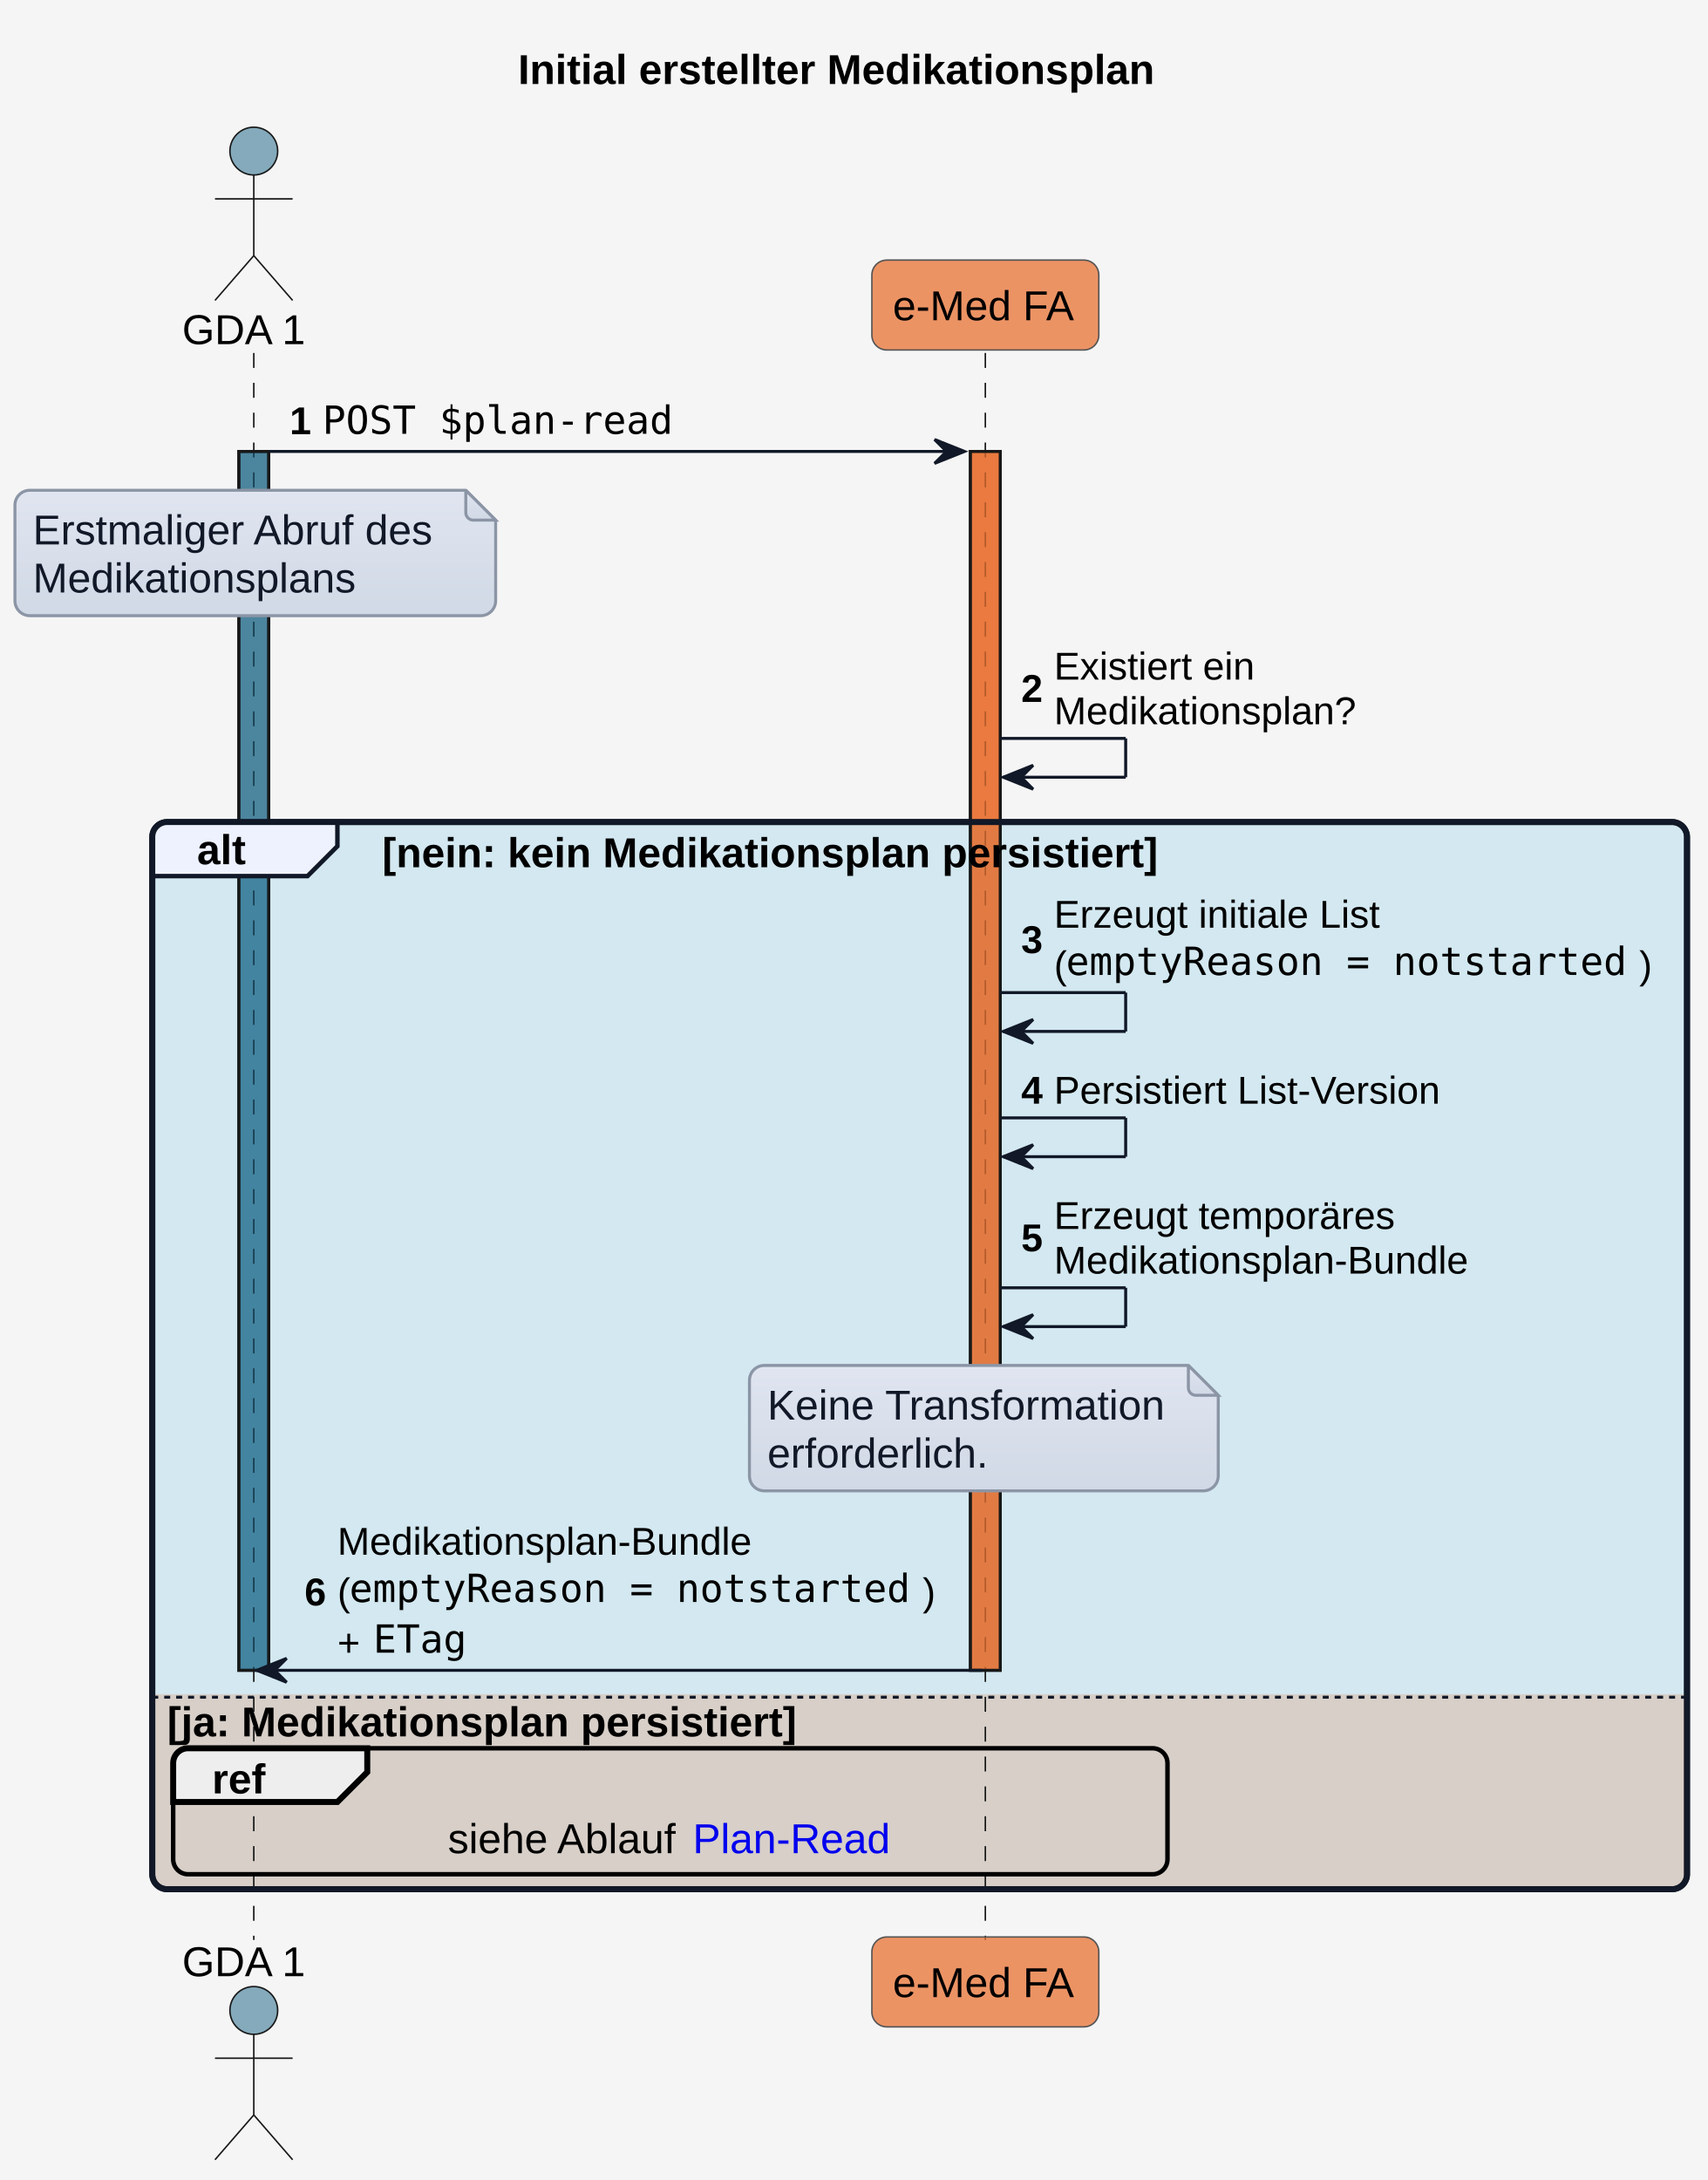
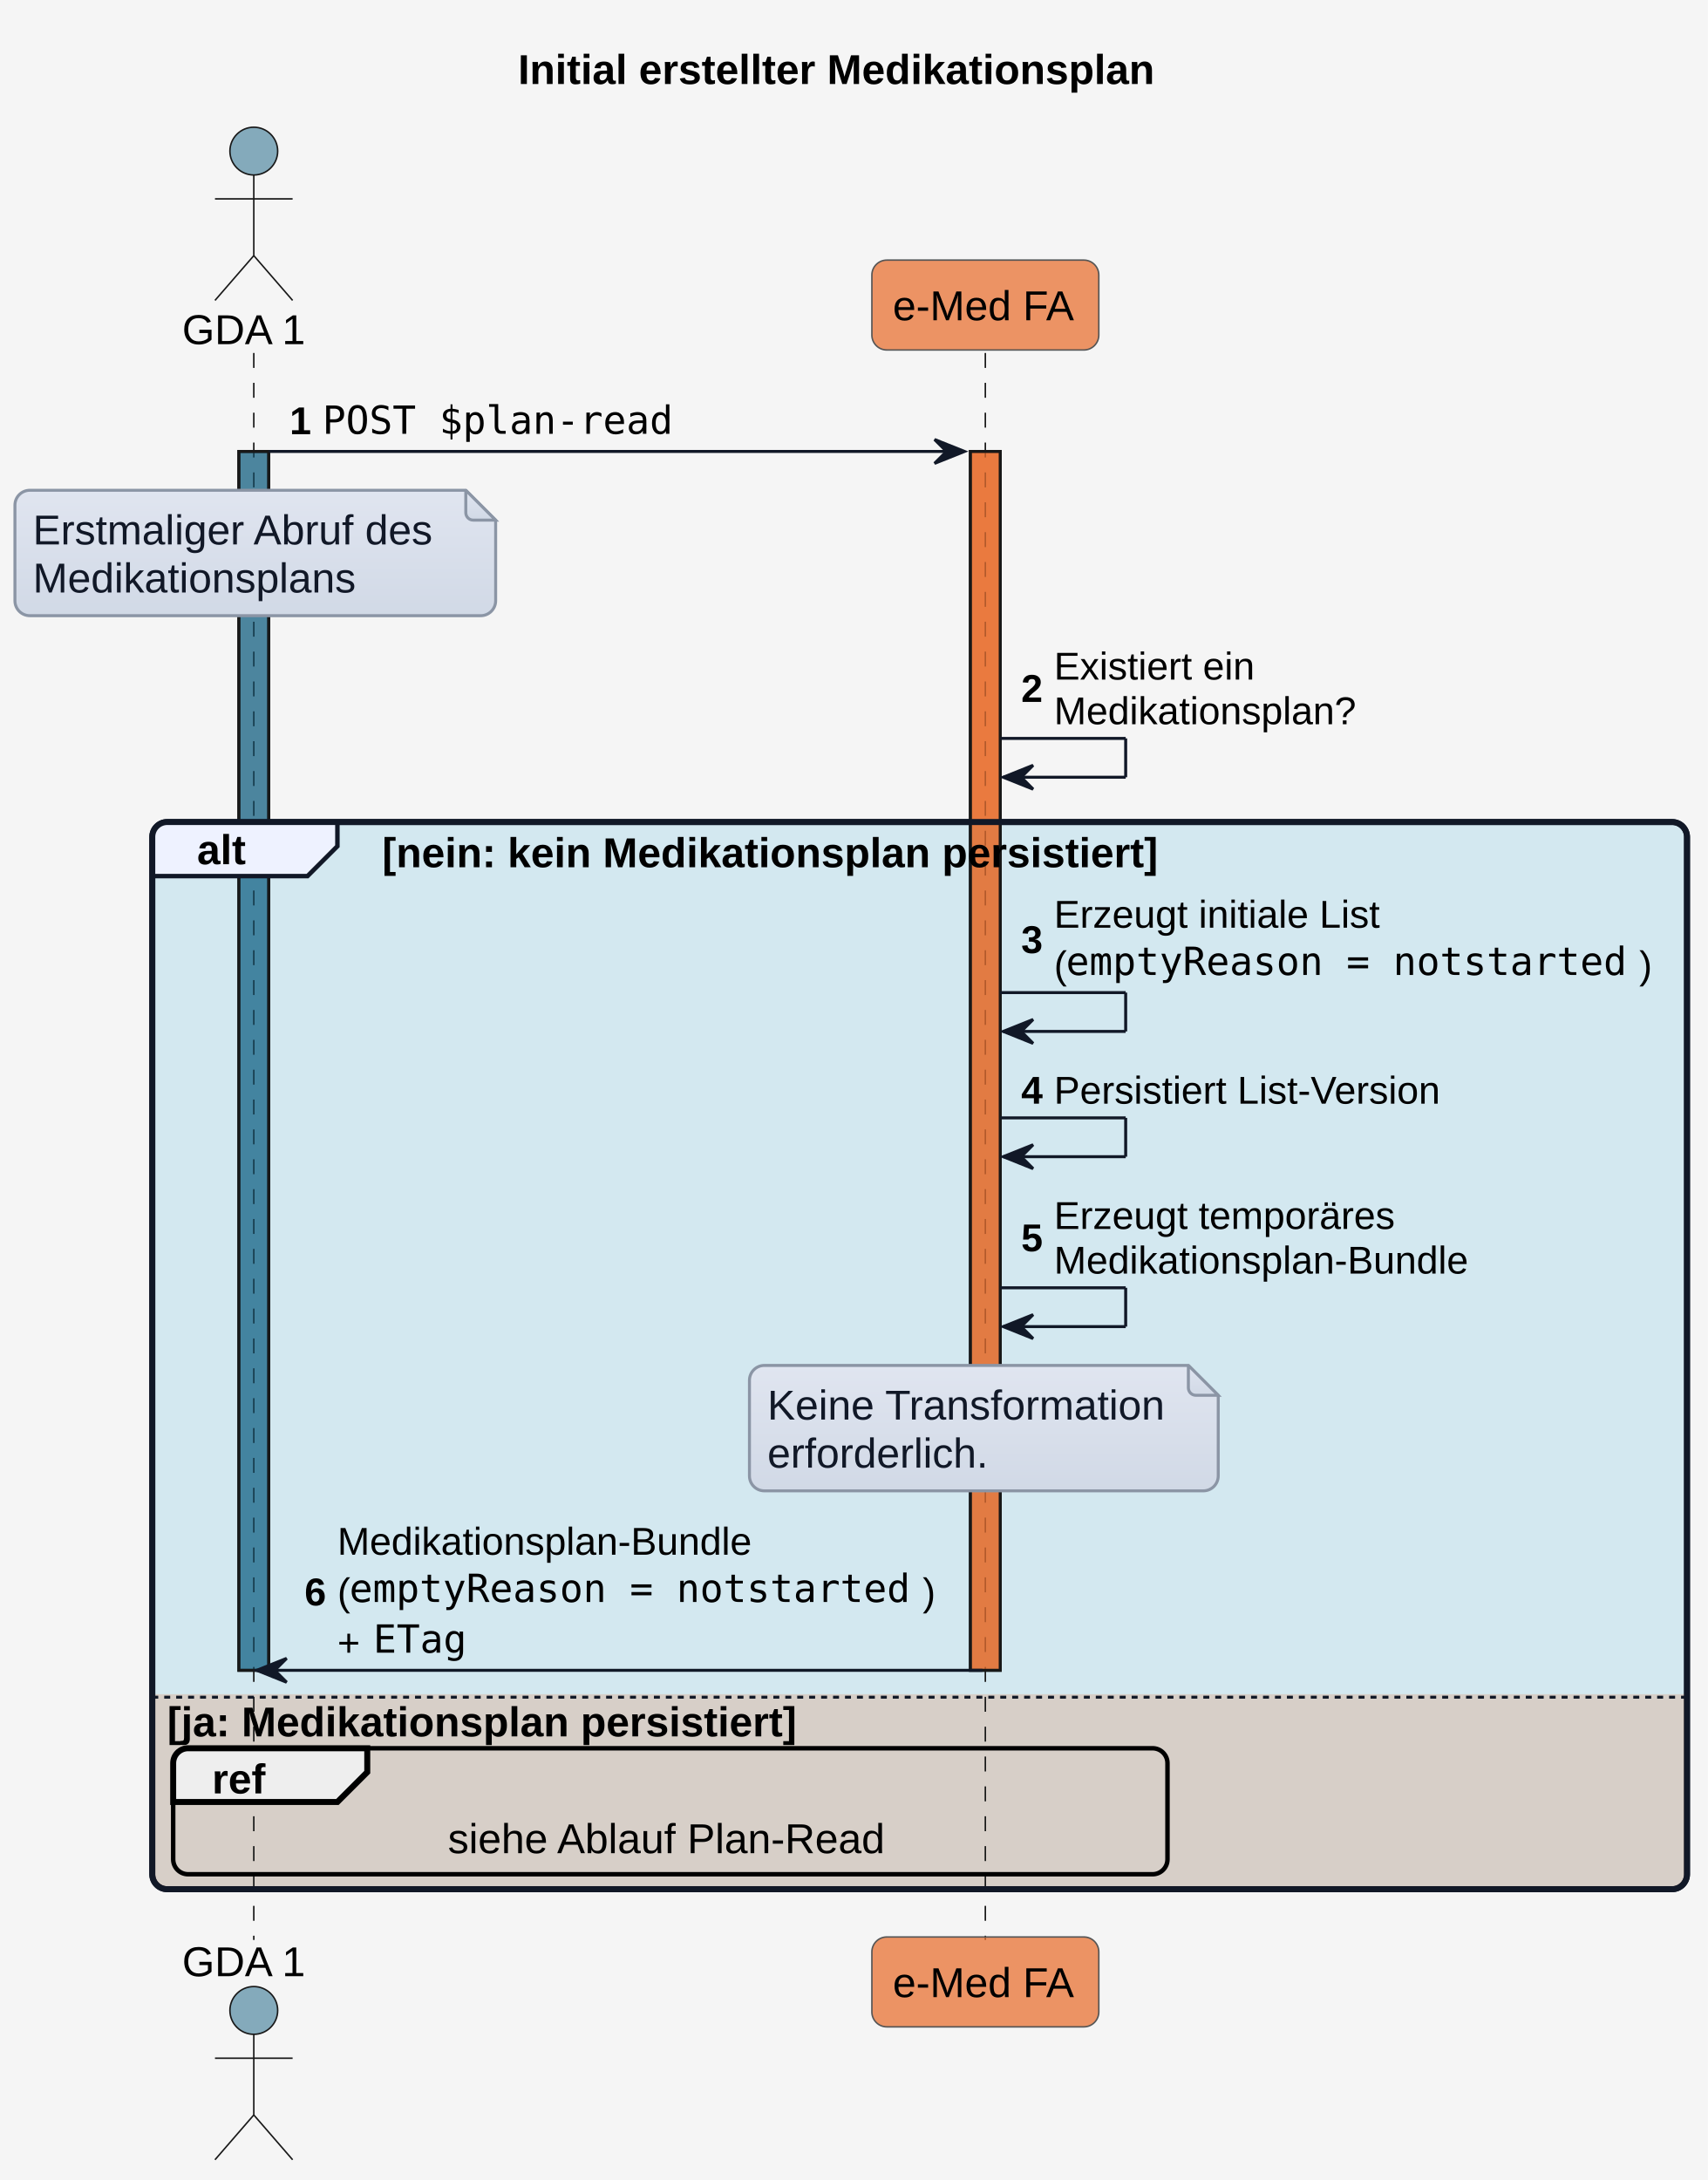
- <svg xmlns="http://www.w3.org/2000/svg" xmlns:xlink="http://www.w3.org/1999/xlink" contentStyleType="text/css" height="730px" preserveAspectRatio="none" style="width:572px;height:730px;background:#F5F5F5;" version="1.1" viewBox="0 0 572 730" width="572px" zoomAndPan="magnify">
+ <svg xmlns="http://www.w3.org/2000/svg" contentStyleType="text/css" height="730px" preserveAspectRatio="none" style="width:572px;height:730px;background:#F5F5F5;" version="1.1" viewBox="0 0 572 730" width="572px" zoomAndPan="magnify">
  <defs>
-     <linearGradient id="gg942fhdel3kd0" x1="50%" x2="50%" y1="0%" y2="100%">
+     <linearGradient id="g10doby6pqwkzy0" x1="50%" x2="50%" y1="0%" y2="100%">
      <stop offset="0%" stop-color="#E0E5F0" />
      <stop offset="100%" stop-color="#D1D9E6" />
    </linearGradient>
  </defs>
  <g>
    <rect fill="#F5F5F5" height="730" style="stroke:none;stroke-width:1.0;" width="572" x="0" y="0" />
    <text fill="#000000" font-family="Arial" font-size="14" font-weight="bold" lengthAdjust="spacing" textLength="227" x="173.5" y="28.132">Initial erstellter Medikationsplan</text>
    <rect fill="#156082" fill-opacity="0.502" height="408.154" style="stroke:#181818;stroke-width:1.0;" width="10" x="80" y="151.171" />
    <rect fill="#E97232" fill-opacity="0.741" height="408.154" style="stroke:#181818;stroke-width:1.0;" width="10" x="325" y="151.171" />
    <rect fill="#0F9ED5" fill-opacity="0.145" height="357.355" rx="5" ry="5" style="stroke:#111827;stroke-width:2.0;" width="514" x="51" y="275.266" />
    <path d="M51,567.325 L565,567.325 L565,627.621 A5,5 0 0 1 560,632.621 L56,632.621 A5,5 0 0 1 51,627.621 L51,567.325 " fill="#E97132" fill-opacity="0.208" style="stroke:none;stroke-width:1.0;" />
    <line style="stroke:#181818;stroke-width:0.5;stroke-dasharray:5.0,5.0;" x1="85" x2="85" y1="118.197" y2="649.621" />
    <line style="stroke:#181818;stroke-width:0.5;stroke-dasharray:5.0,5.0;" x1="330" x2="330" y1="118.197" y2="649.621" />
    <text fill="#000000" font-family="Arial" font-size="14" lengthAdjust="spacing" textLength="42" x="61" y="115.231">GDA 1</text>
    <ellipse cx="85" cy="50.599" fill="#156082" fill-opacity="0.502" rx="8" ry="8" style="stroke:#181818;stroke-width:0.5;" />
    <path d="M85,58.599 L85,85.599 M72,66.599 L98,66.599 M85,85.599 L72,100.599 M85,85.599 L98,100.599 " fill="none" style="stroke:#181818;stroke-width:0.5;" />
    <text fill="#000000" font-family="Arial" font-size="14" lengthAdjust="spacing" textLength="42" x="61" y="661.752">GDA 1</text>
    <ellipse cx="85" cy="673.219" fill="#156082" fill-opacity="0.502" rx="8" ry="8" style="stroke:#181818;stroke-width:0.5;" />
    <path d="M85,681.219 L85,708.219 M72,689.219 L98,689.219 M85,708.219 L72,723.219 M85,708.219 L98,723.219 " fill="none" style="stroke:#181818;stroke-width:0.5;" />
    <rect fill="#E97232" fill-opacity="0.741" height="30.099" rx="5" ry="5" style="stroke:#555555;stroke-width:0.5;" width="76" x="292" y="87.099" />
    <text fill="#000000" font-family="Arial" font-size="14" lengthAdjust="spacing" textLength="62" x="299" y="107.231">e-Med FA</text>
    <rect fill="#E97232" fill-opacity="0.741" height="30.099" rx="5" ry="5" style="stroke:#555555;stroke-width:0.5;" width="76" x="292" y="648.621" />
    <text fill="#000000" font-family="Arial" font-size="14" lengthAdjust="spacing" textLength="62" x="299" y="668.752">e-Med FA</text>
    <rect fill="#156082" fill-opacity="0.502" height="408.154" style="stroke:#181818;stroke-width:1.0;" width="10" x="80" y="151.171" />
    <rect fill="#E97232" fill-opacity="0.741" height="408.154" style="stroke:#181818;stroke-width:1.0;" width="10" x="325" y="151.171" />
    <polygon fill="#111827" points="313,147.171,323,151.171,313,155.171,317,151.171" style="stroke:#111827;stroke-width:1.0;" />
    <line style="stroke:#111827;stroke-width:1.0;" x1="90" x2="319" y1="151.171" y2="151.171" />
    <text fill="#000000" font-family="Arial" font-size="13" font-weight="bold" lengthAdjust="spacing" textLength="7" x="97" y="145.404">1</text>
    <text fill="#000000" font-family="monospace" font-size="13" lengthAdjust="spacing" textLength="120" x="108" y="145.267">POST $plan-read</text>
-     <path d="M5,169.171 L5,201.171 A5,5 0 0 0 10,206.171 L161,206.171 A5,5 0 0 0 166,201.171 L166,174.171 L156,164.171 L10,164.171 A5,5 0 0 0 5,169.171 " fill="url(#gg942fhdel3kd0)" style="stroke:#8B95A5;stroke-width:1.0;" />
-     <path d="M156,164.171 L156,171.671 A2.5,2.5 0 0 0 158.5,174.171 L166,174.171 L156,164.171 " fill="url(#gg942fhdel3kd0)" style="stroke:#8B95A5;stroke-width:1.0;" />
+     <path d="M5,169.171 L5,201.171 A5,5 0 0 0 10,206.171 L161,206.171 A5,5 0 0 0 166,201.171 L166,174.171 L156,164.171 L10,164.171 A5,5 0 0 0 5,169.171 " fill="url(#g10doby6pqwkzy0)" style="stroke:#8B95A5;stroke-width:1.0;" />
+     <path d="M156,164.171 L156,171.671 A2.5,2.5 0 0 0 158.5,174.171 L166,174.171 L156,164.171 " fill="url(#g10doby6pqwkzy0)" style="stroke:#8B95A5;stroke-width:1.0;" />
    <text fill="#111827" font-family="Arial" font-size="14" lengthAdjust="spacing" textLength="136" x="11" y="182.303">Erstmaliger Abruf des</text>
    <text fill="#111827" font-family="Arial" font-size="14" lengthAdjust="spacing" textLength="109" x="11" y="198.401">Medikationsplans</text>
    <line style="stroke:#111827;stroke-width:1.0;" x1="335" x2="377" y1="247.266" y2="247.266" />
    <line style="stroke:#111827;stroke-width:1.0;" x1="377" x2="377" y1="247.266" y2="260.266" />
    <line style="stroke:#111827;stroke-width:1.0;" x1="336" x2="377" y1="260.266" y2="260.266" />
    <polygon fill="#111827" points="346,256.266,336,260.266,346,264.266,342,260.266" style="stroke:#111827;stroke-width:1.0;" />
    <text fill="#000000" font-family="Arial" font-size="13" font-weight="bold" lengthAdjust="spacing" textLength="7" x="342" y="235.036">2</text>
    <text fill="#000000" font-family="Arial" font-size="13" lengthAdjust="spacing" textLength="69" x="353" y="227.562">Existiert ein</text>
    <text fill="#000000" font-family="Arial" font-size="13" lengthAdjust="spacing" textLength="101" x="353" y="242.511">Medikationsplan?</text>
    <path d="M56,275.266 L113,275.266 L113,283.364 L103,293.364 L51,293.364 L51,280.266 A5,5 0 0 1 56,275.266 " fill="#EEF2FF" style="stroke:#111827;stroke-width:1.5;" />
    <rect fill="none" height="357.355" rx="5" ry="5" style="stroke:#111827;stroke-width:2.0;" width="514" x="51" y="275.266" />
    <text fill="#000000" font-family="Arial" font-size="14" font-weight="bold" lengthAdjust="spacing" textLength="17" x="66" y="289.397">alt</text>
    <text fill="#000000" font-family="Arial" font-size="14" font-weight="bold" lengthAdjust="spacing" textLength="276" x="128" y="290.397">[nein: kein Medikationsplan persistiert]</text>
    <line style="stroke:#111827;stroke-width:1.0;" x1="335" x2="377" y1="332.385" y2="332.385" />
    <line style="stroke:#111827;stroke-width:1.0;" x1="377" x2="377" y1="332.385" y2="345.385" />
    <line style="stroke:#111827;stroke-width:1.0;" x1="336" x2="377" y1="345.385" y2="345.385" />
    <polygon fill="#111827" points="346,341.385,336,345.385,346,349.385,342,345.385" style="stroke:#111827;stroke-width:1.0;" />
    <text fill="#000000" font-family="Arial" font-size="13" font-weight="bold" lengthAdjust="spacing" textLength="7" x="342" y="319.144">3</text>
    <text fill="#000000" font-family="Arial" font-size="13" lengthAdjust="spacing" textLength="111" x="353" y="310.657">Erzeugt initiale List</text>
    <text fill="#000000" font-family="Arial" font-size="13" lengthAdjust="spacing" textLength="4" x="353" y="327.63">(</text>
    <text fill="#000000" font-family="monospace" font-size="13" lengthAdjust="spacing" textLength="192" x="357" y="326.481">emptyReason = notstarted</text>
    <text fill="#000000" font-family="Arial" font-size="13" lengthAdjust="spacing" textLength="4" x="549" y="327.63">)</text>
    <line style="stroke:#111827;stroke-width:1.0;" x1="335" x2="377" y1="374.334" y2="374.334" />
    <line style="stroke:#111827;stroke-width:1.0;" x1="377" x2="377" y1="374.334" y2="387.334" />
    <line style="stroke:#111827;stroke-width:1.0;" x1="336" x2="377" y1="387.334" y2="387.334" />
    <polygon fill="#111827" points="346,383.334,336,387.334,346,391.334,342,387.334" style="stroke:#111827;stroke-width:1.0;" />
    <text fill="#000000" font-family="Arial" font-size="13" font-weight="bold" lengthAdjust="spacing" textLength="7" x="342" y="369.579">4</text>
    <text fill="#000000" font-family="Arial" font-size="13" lengthAdjust="spacing" textLength="132" x="353" y="369.579">Persistiert List-Version</text>
    <line style="stroke:#111827;stroke-width:1.0;" x1="335" x2="377" y1="431.231" y2="431.231" />
    <line style="stroke:#111827;stroke-width:1.0;" x1="377" x2="377" y1="431.231" y2="444.231" />
    <line style="stroke:#111827;stroke-width:1.0;" x1="336" x2="377" y1="444.231" y2="444.231" />
    <polygon fill="#111827" points="346,440.231,336,444.231,346,448.231,342,444.231" style="stroke:#111827;stroke-width:1.0;" />
    <text fill="#000000" font-family="Arial" font-size="13" font-weight="bold" lengthAdjust="spacing" textLength="7" x="342" y="419.002">5</text>
    <text fill="#000000" font-family="Arial" font-size="13" lengthAdjust="spacing" textLength="114" x="353" y="411.528">Erzeugt temporäres</text>
    <text fill="#000000" font-family="Arial" font-size="13" lengthAdjust="spacing" textLength="138" x="353" y="426.477">Medikationsplan-Bundle</text>
-     <path d="M251,462.231 L251,494.231 A5,5 0 0 0 256,499.231 L403,499.231 A5,5 0 0 0 408,494.231 L408,467.231 L398,457.231 L256,457.231 A5,5 0 0 0 251,462.231 " fill="url(#gg942fhdel3kd0)" style="stroke:#8B95A5;stroke-width:1.0;" />
-     <path d="M398,457.231 L398,464.731 A2.5,2.5 0 0 0 400.5,467.231 L408,467.231 L398,457.231 " fill="url(#gg942fhdel3kd0)" style="stroke:#8B95A5;stroke-width:1.0;" />
+     <path d="M251,462.231 L251,494.231 A5,5 0 0 0 256,499.231 L403,499.231 A5,5 0 0 0 408,494.231 L408,467.231 L398,457.231 L256,457.231 A5,5 0 0 0 251,462.231 " fill="url(#g10doby6pqwkzy0)" style="stroke:#8B95A5;stroke-width:1.0;" />
+     <path d="M398,457.231 L398,464.731 A2.5,2.5 0 0 0 400.5,467.231 L408,467.231 L398,457.231 " fill="url(#g10doby6pqwkzy0)" style="stroke:#8B95A5;stroke-width:1.0;" />
    <text fill="#111827" font-family="Arial" font-size="14" lengthAdjust="spacing" textLength="136" x="257" y="475.363">Keine Transformation</text>
    <text fill="#111827" font-family="Arial" font-size="14" lengthAdjust="spacing" textLength="76" x="257" y="491.462">erforderlich.</text>
    <polygon fill="#111827" points="96,555.325,86,559.325,96,563.325,92,559.325" style="stroke:#111827;stroke-width:1.0;" />
    <line style="stroke:#111827;stroke-width:1.0;" x1="90" x2="329" y1="559.325" y2="559.325" />
    <text fill="#000000" font-family="Arial" font-size="13" font-weight="bold" lengthAdjust="spacing" textLength="7" x="102" y="537.596">6</text>
    <text fill="#000000" font-family="Arial" font-size="13" lengthAdjust="spacing" textLength="138" x="113" y="520.623">Medikationsplan-Bundle</text>
    <text fill="#000000" font-family="Arial" font-size="13" lengthAdjust="spacing" textLength="4" x="113" y="537.596">(</text>
    <text fill="#000000" font-family="monospace" font-size="13" lengthAdjust="spacing" textLength="192" x="117" y="536.447">emptyReason = notstarted</text>
    <text fill="#000000" font-family="Arial" font-size="13" lengthAdjust="spacing" textLength="4" x="309" y="537.596">)</text>
    <text fill="#000000" font-family="Arial" font-size="13" lengthAdjust="spacing" textLength="8" x="113" y="554.57">+</text>
    <text fill="#000000" font-family="monospace" font-size="13" lengthAdjust="spacing" textLength="32" x="125" y="553.421">ETag</text>
    <line style="stroke:#111827;stroke-width:1.0;stroke-dasharray:2.0,2.0;" x1="51" x2="565" y1="568.325" y2="568.325" />
    <text fill="#000000" font-family="Arial" font-size="14" font-weight="bold" lengthAdjust="spacing" textLength="223" x="56" y="581.457">[ja: Medikationsplan persistiert]</text>
    <rect fill="none" height="42.197" rx="5" ry="5" style="stroke:#000000;stroke-width:1.5;" width="333" x="58" y="585.423" />
    <path d="M63,585.423 L123,585.423 L123,593.423 L113,603.423 L58,603.423 L58,590.423 A5,5 0 0 1 63,585.423 " fill="#EEEEEE" style="stroke:#000000;stroke-width:2.0;" />
    <text fill="#000000" font-family="Arial" font-size="14" font-weight="bold" lengthAdjust="spacing" textLength="20" x="71" y="600.555">ref</text>
-     <text fill="#000000" font-family="Arial" font-size="14" lengthAdjust="spacing" textLength="78" x="150" y="620.555">siehe Ablauf</text>
-     <a href="Sub_UC_eMed_01.html#sub_uc_emed_01_01---aktuellen-medikationsplan-lesen-plan-read" target="_top" title="Sub_UC_eMed_01.html#sub_uc_emed_01_01---aktuellen-medikationsplan-lesen-plan-read" xlink:actuate="onRequest" xlink:href="Sub_UC_eMed_01.html#sub_uc_emed_01_01---aktuellen-medikationsplan-lesen-plan-read" xlink:show="new" xlink:title="Sub_UC_eMed_01.html#sub_uc_emed_01_01---aktuellen-medikationsplan-lesen-plan-read" xlink:type="simple">
-       <text fill="#0000EE" font-family="Arial" font-size="14" lengthAdjust="spacing" textLength="67" x="232" y="620.555">Plan-Read</text>
-     </a>
+     <text fill="#000000" font-family="Arial" font-size="14" lengthAdjust="spacing" textLength="149" x="150" y="620.555">siehe Ablauf Plan-Read</text>
  </g>
</svg>
